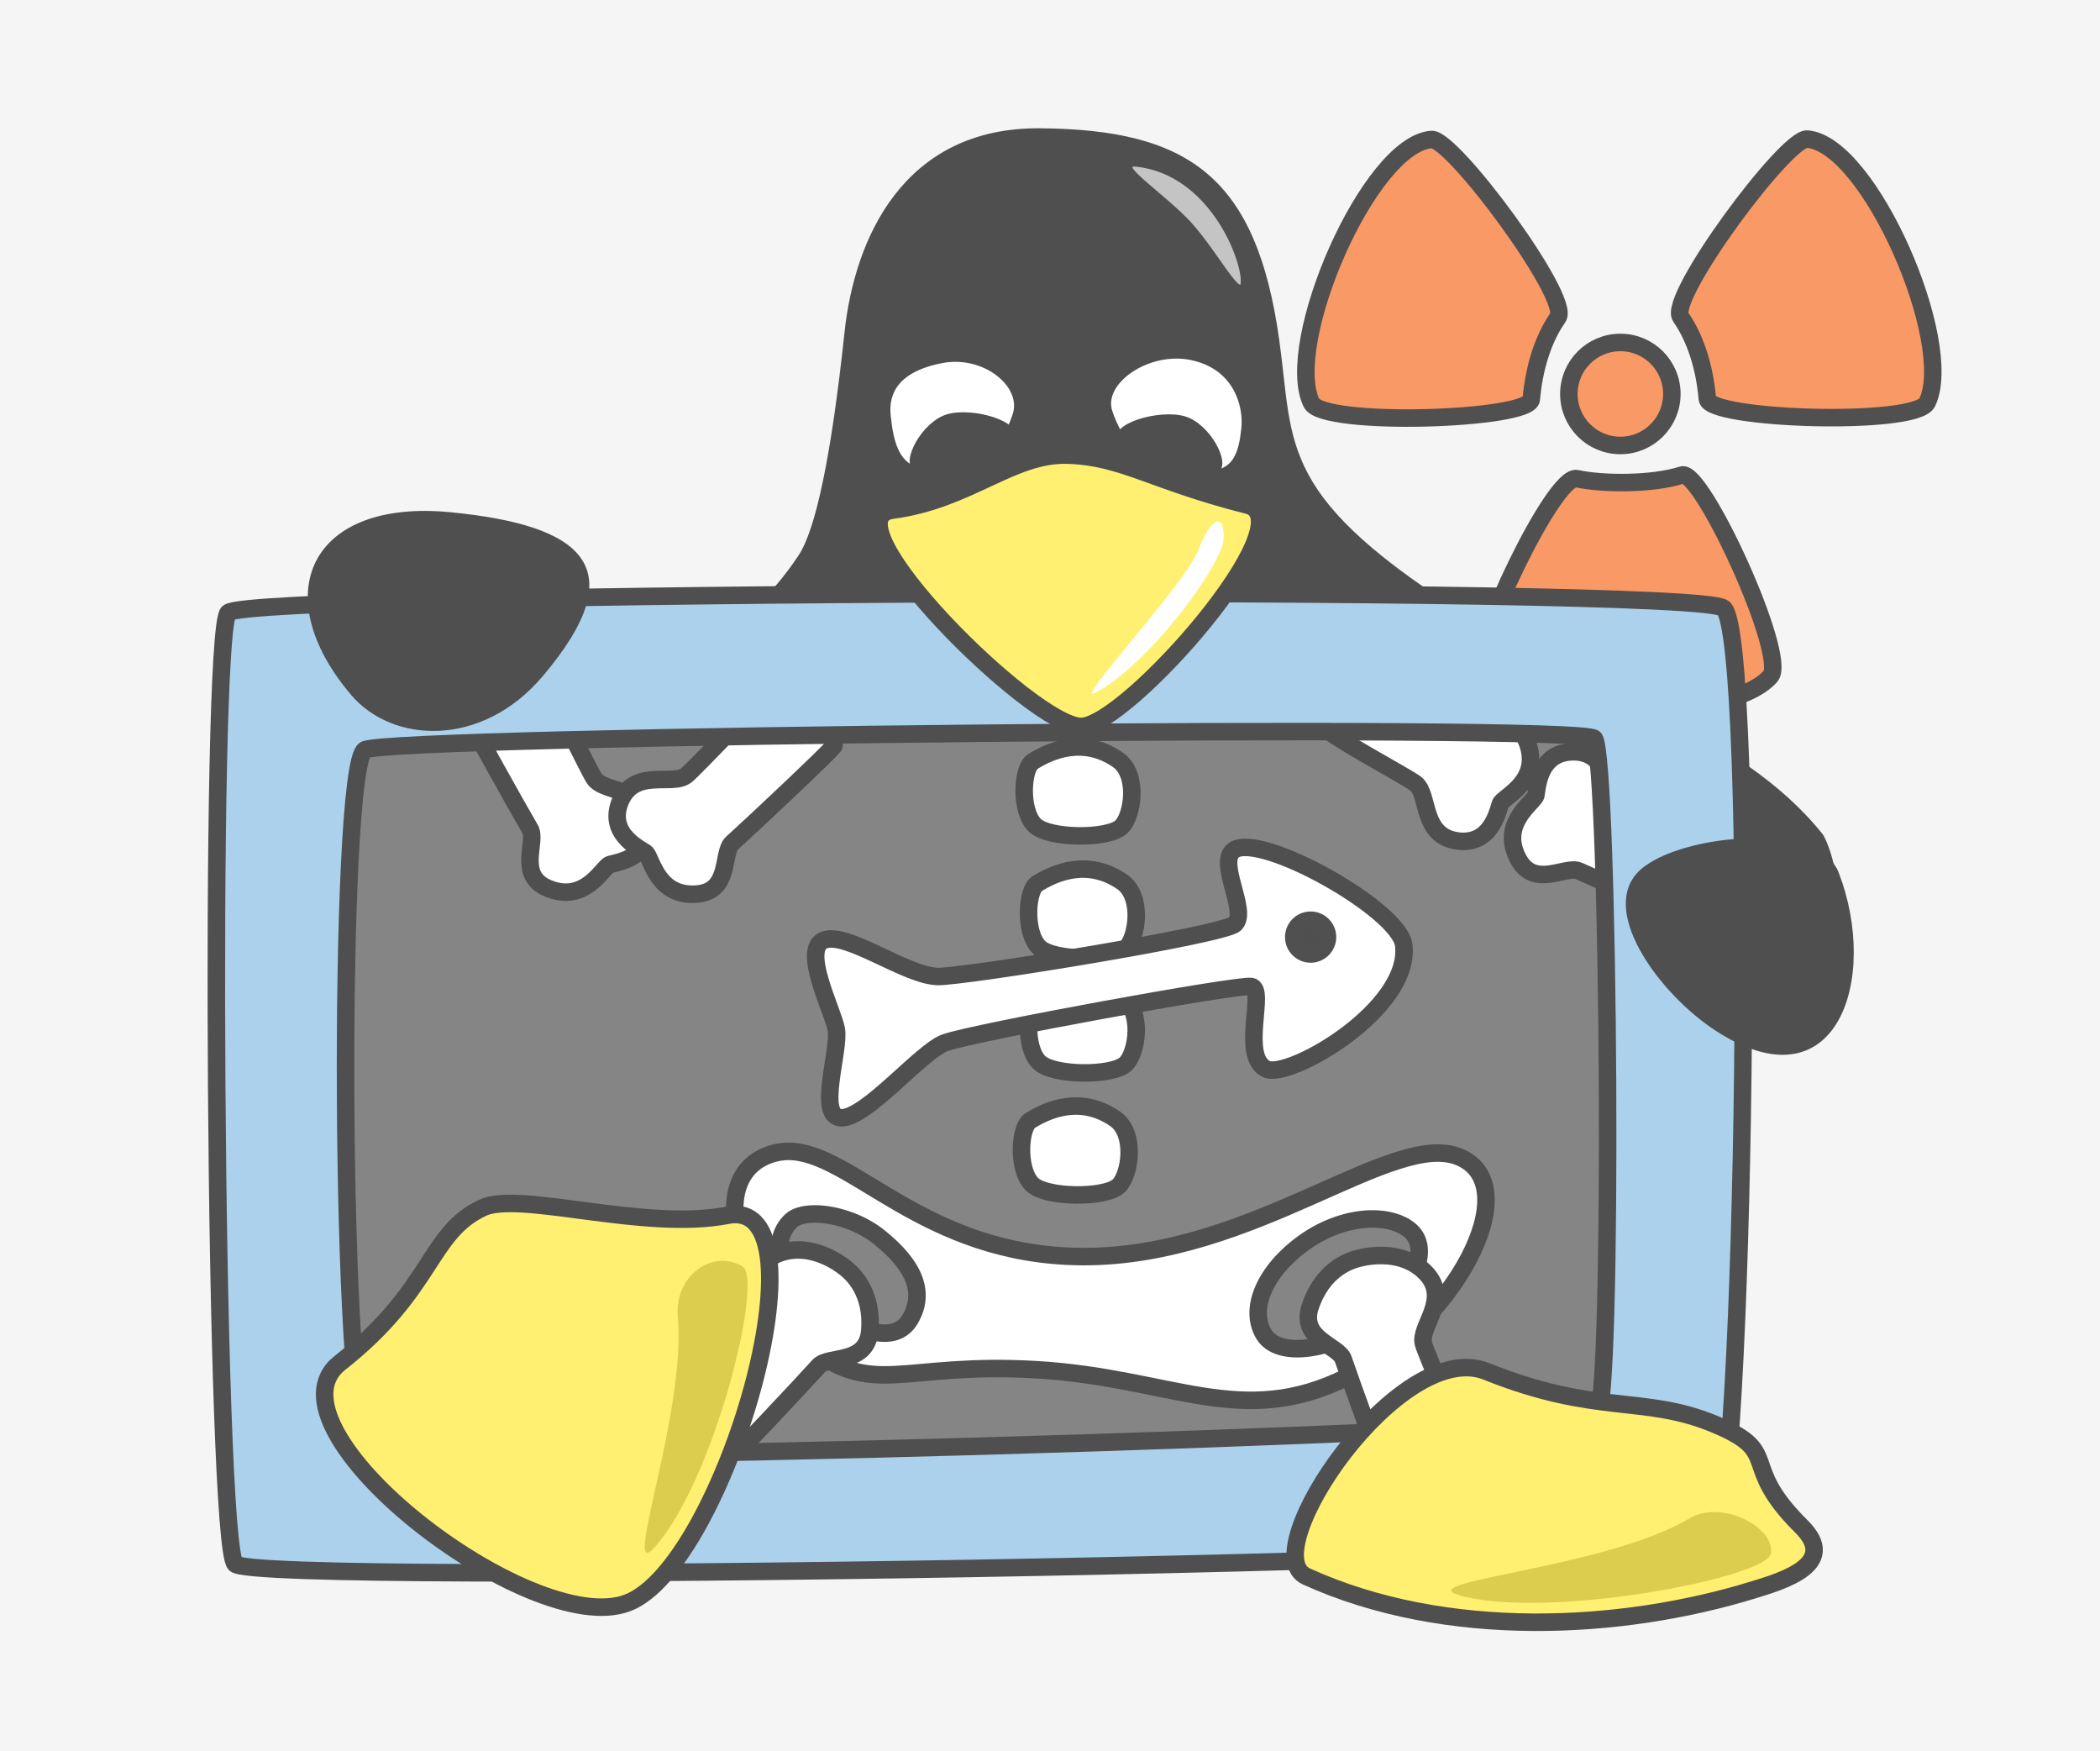
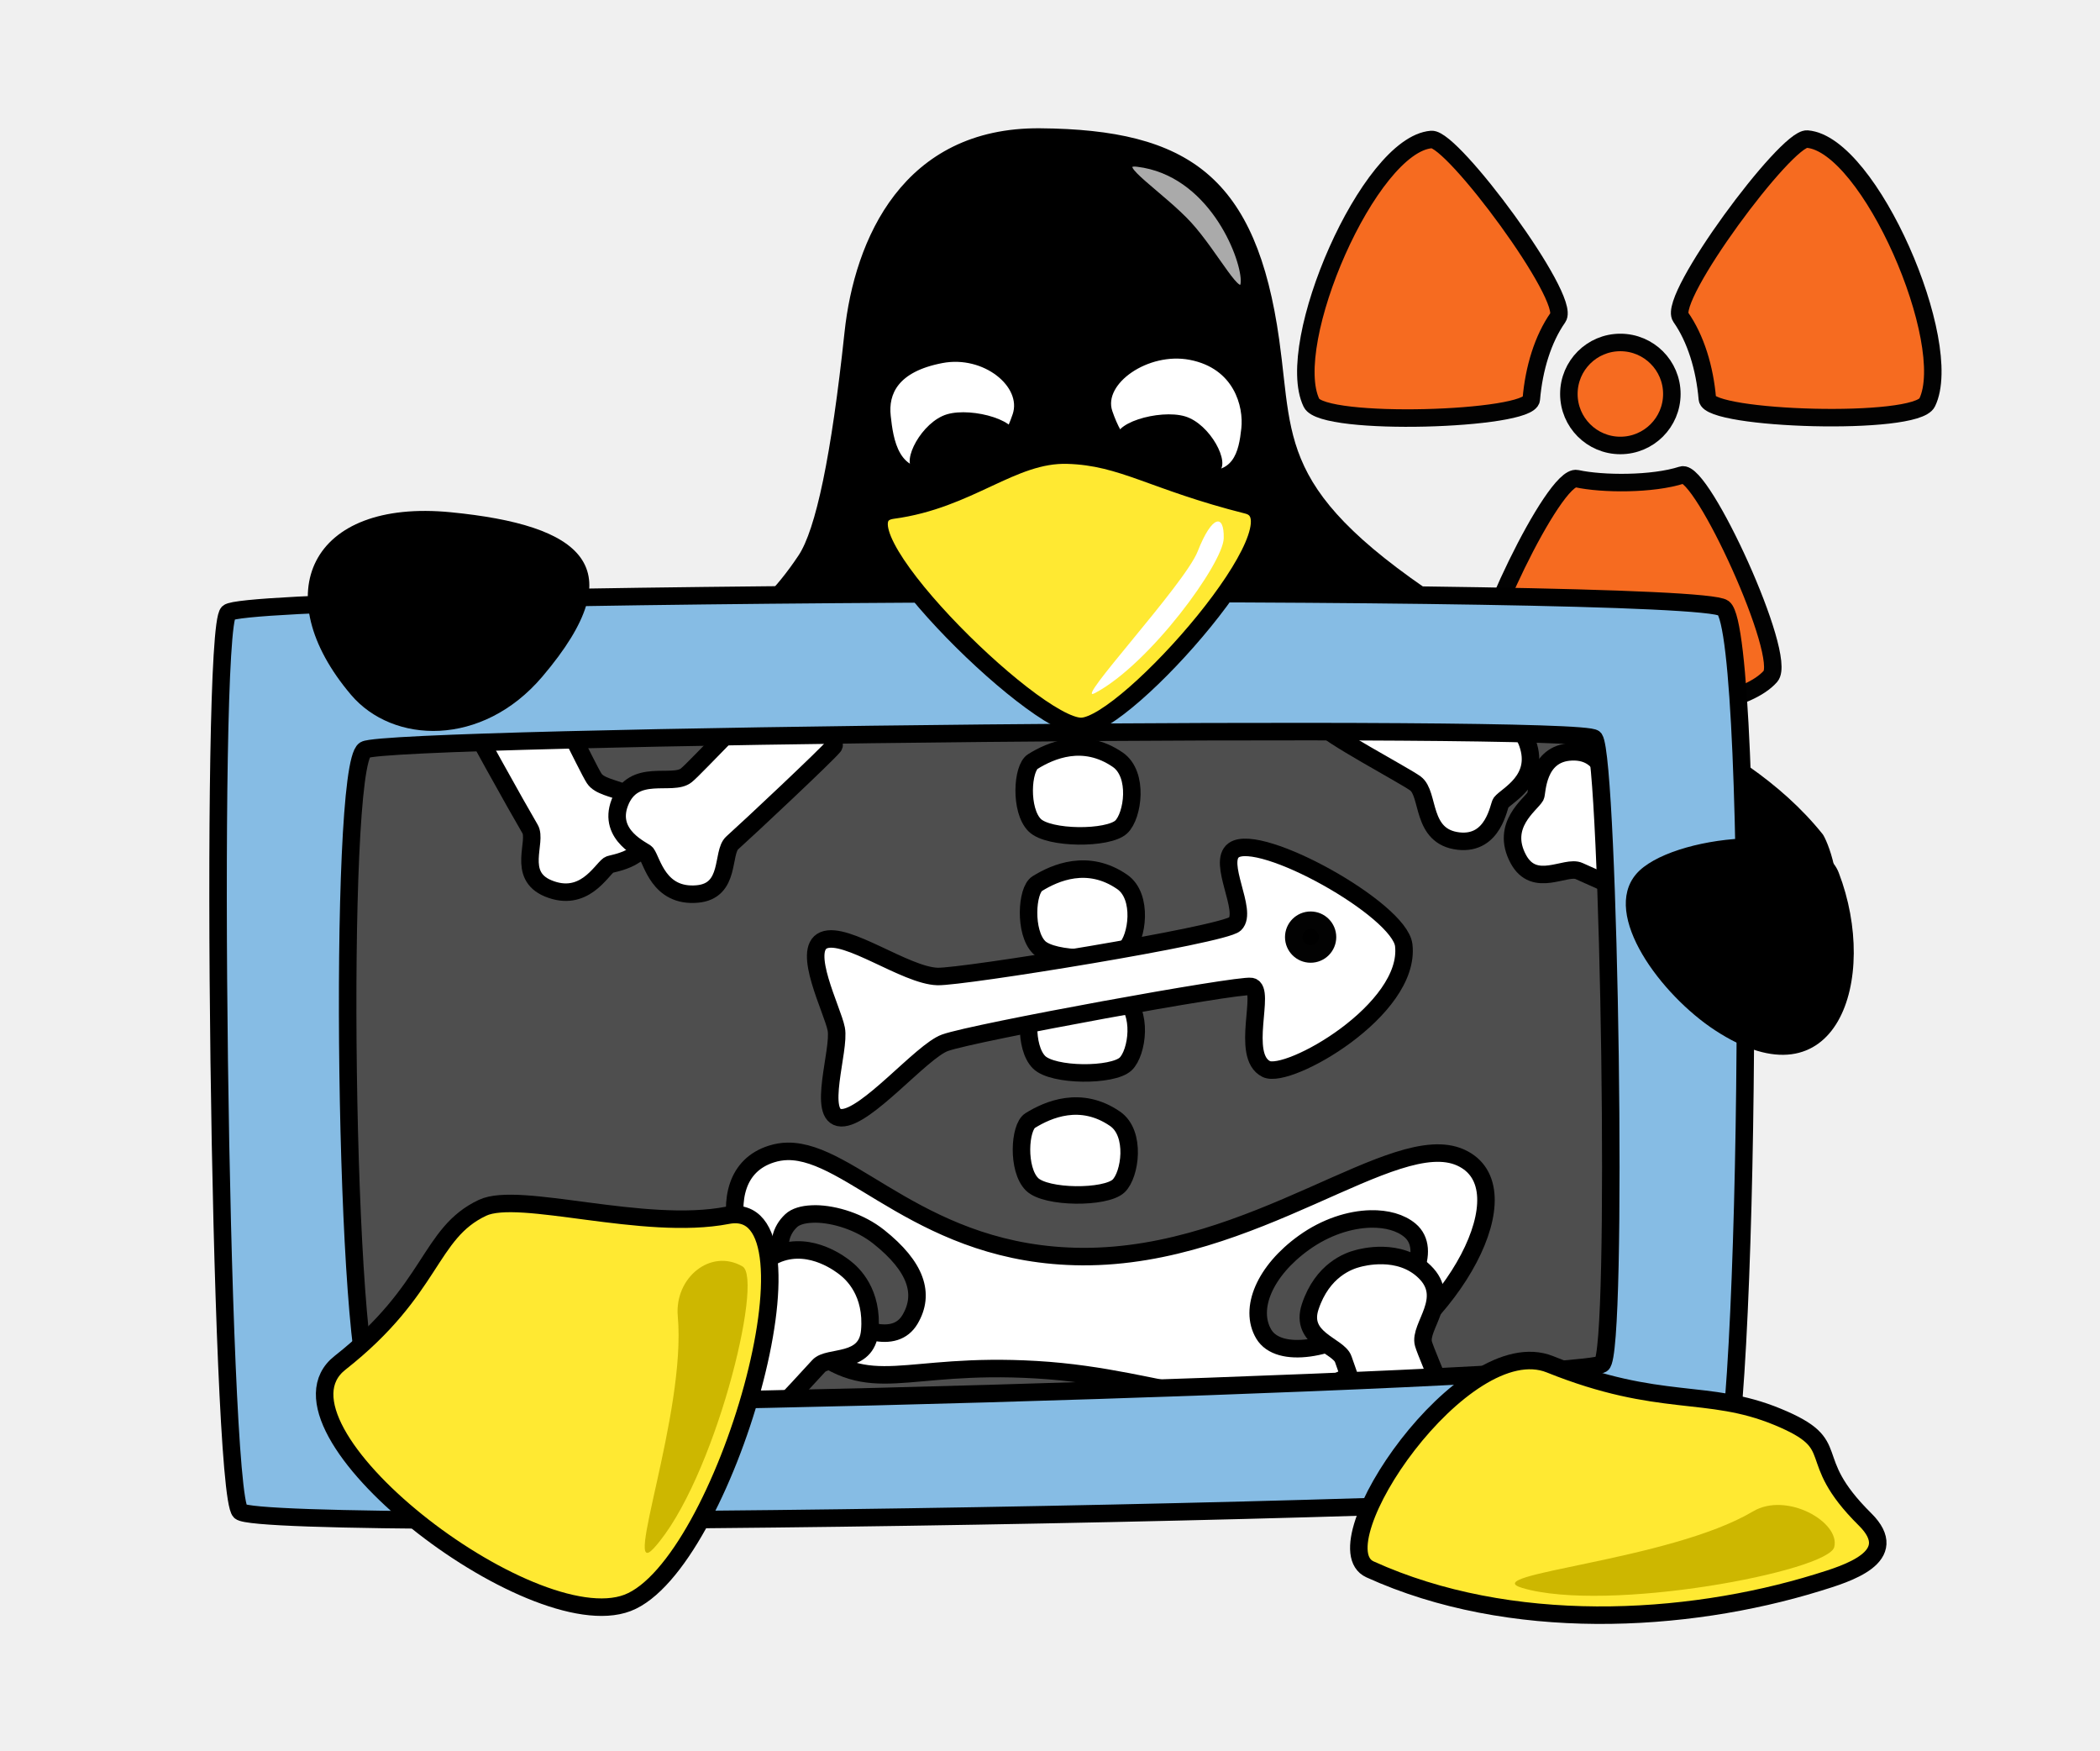
<svg xmlns="http://www.w3.org/2000/svg" width="600" height="500" id="svg2" version="1.0">
  <defs id="defs4">
    <linearGradient id="linearGradient3462">
      <stop id="stop3464" offset="0" style="stop-color:#4e4e4e;stop-opacity:1;" />
      <stop style="stop-color:#4e4e4e;stop-opacity:0.498;" offset="0.158" id="stop3468" />
      <stop id="stop3466" offset="1" style="stop-color:#4e4e4e;stop-opacity:0;" />
    </linearGradient>
  </defs>
  <g id="layer3" style="display:inline" transform="translate(-132.8571,-205.2193)">
    <path style="fill:#000000;fill-opacity:1;fill-rule:evenodd;stroke:#000000;stroke-width:1px;stroke-linecap:butt;stroke-linejoin:miter;stroke-opacity:1" d="M 653.214,443.791 C 629.259,413.967 587.341,403.569 554.286,383.076 C 496.964,347.541 502.156,333.036 497.857,302.362 C 491.372,256.081 472.323,242.704 430,242.362 C 391.251,242.055 377.466,273.698 374.643,300.219 C 370.892,335.453 366.429,356.648 361.429,364.148 C 348.085,384.164 336.25,387.541 317.143,393.076 C 298.925,398.355 260.357,375.755 322.857,402.362 C 385.357,428.969 516.25,474.684 596.429,485.219 C 676.607,495.755 655.089,446.125 653.214,443.791 z " id="path3161" />
  </g>
  <g id="layer1" style="display:inline" transform="translate(-132.8571,-205.2193)">
    <path style="fill:#f66b20;fill-opacity:1;fill-rule:evenodd;stroke:#020202;stroke-width:5;stroke-linecap:butt;stroke-linejoin:miter;stroke-miterlimit:4;stroke-dasharray:none;stroke-opacity:1;display:inline" d="M 583.375,341.944 C 576.836,340.523 553.3,390.637 556.057,395.983 C 564.259,411.879 626.29,412.483 638.706,398.407 C 643.712,392.731 619.076,339.078 613.416,340.912 C 605,343.639 590.681,343.532 583.375,341.944 z " id="path3514" />
-     <rect style="opacity:1;fill:#4e4e4e;fill-opacity:1;fill-rule:nonzero;stroke:none;stroke-width:20;stroke-linecap:butt;stroke-linejoin:miter;stroke-miterlimit:10.35;stroke-dasharray:none;stroke-opacity:1" id="rect2182" width="412.158" height="251.443" x="206.464" y="390.883" />
-     <rect style="opacity:1;fill:none;fill-opacity:1;fill-rule:nonzero;stroke:#000000;stroke-width:3;stroke-linecap:butt;stroke-linejoin:miter;stroke-miterlimit:4;stroke-dasharray:none;stroke-opacity:1" id="rect3180" width="425" height="264.643" x="200" y="385.576" />
+     <rect style="opacity:1;fill:#4e4e4e;fill-opacity:1;fill-rule:nonzero;stroke:none;stroke-width:20;stroke-linecap:butt;stroke-linejoin:miter;stroke-miterlimit:10.35;stroke-dasharray:none;stroke-opacity:1" id="rect2182" width="412.158" height="232.515" x="206.464" y="390.883" />
    <path style="fill:#ffffff;fill-opacity:1;fill-rule:evenodd;stroke:#000000;stroke-width:5;stroke-linecap:butt;stroke-linejoin:miter;stroke-miterlimit:4;stroke-dasharray:none;stroke-opacity:1" d="M 357.862,534.094 C 356.306,534.115 354.744,534.382 353.205,534.875 C 333.507,541.188 344.39,574.001 363.33,589.406 C 382.271,604.811 390.348,594.196 428.987,596.469 C 467.625,598.742 487.557,613.652 517.862,598.5 C 548.166,583.348 569.146,544.461 550.205,535.875 C 531.265,527.289 491.357,564.409 442.112,564.156 C 396.714,563.923 376.22,533.844 357.862,534.094 z M 365.862,551.969 C 371.36,552.026 378.572,554.241 383.924,558.5 C 394.686,567.063 397.147,574.862 392.862,582.094 C 388.576,589.326 377.929,585.817 366.768,577.781 C 355.607,569.746 352.774,559.606 358.924,553.875 C 360.152,552.731 362.251,552.111 364.799,552 C 365.149,551.985 365.495,551.965 365.862,551.969 z M 524.455,553.406 C 529.057,553.303 533.049,554.43 535.705,556.656 C 542.148,562.057 536.147,574.683 524.987,582.719 C 513.826,590.754 498.21,593.513 493.924,586.281 C 489.638,579.049 494.201,568.254 505.362,560.219 C 511.64,555.699 518.539,553.539 524.455,553.406 z " id="path3376" />
    <path style="fill:#ffffff;fill-opacity:1;fill-rule:evenodd;stroke:#000000;stroke-width:5;stroke-linecap:butt;stroke-linejoin:miter;stroke-miterlimit:4;stroke-dasharray:none;stroke-opacity:1" d="M 427.97,422.733 C 424.895,424.639 424.239,436.668 428.475,440.915 C 432.448,444.897 449.518,444.937 453.224,441.42 C 456.551,438.264 458.275,426.394 452.214,422.227 C 442.402,415.482 433.034,419.594 427.97,422.733 z " id="path3378" />
    <path style="fill:#ffffff;fill-opacity:1;fill-rule:evenodd;stroke:#000000;stroke-width:5;stroke-linecap:butt;stroke-linejoin:miter;stroke-miterlimit:4;stroke-dasharray:none;stroke-opacity:1;display:inline" d="M 429.22,457.617 C 426.145,459.523 425.489,471.553 429.725,475.799 C 433.698,479.781 450.768,479.821 454.474,476.304 C 457.801,473.148 459.525,461.278 453.464,457.111 C 443.652,450.366 434.284,454.478 429.22,457.617 z " id="path3384" />
    <path style="fill:#ffffff;fill-opacity:1;fill-rule:evenodd;stroke:#000000;stroke-width:5;stroke-linecap:butt;stroke-linejoin:miter;stroke-miterlimit:4;stroke-dasharray:none;stroke-opacity:1;display:inline" d="M 429.22,490.447 C 426.145,492.353 425.489,504.382 429.725,508.629 C 433.698,512.611 450.768,512.651 454.474,509.134 C 457.801,505.978 459.525,494.108 453.464,489.941 C 443.652,483.196 434.284,487.308 429.22,490.447 z " id="path3386" />
    <path style="fill:#ffffff;fill-opacity:1;fill-rule:evenodd;stroke:#000000;stroke-width:5;stroke-linecap:butt;stroke-linejoin:miter;stroke-miterlimit:4;stroke-dasharray:none;stroke-opacity:1;display:inline" d="M 427.2,525.297 C 424.125,527.203 423.468,539.233 427.705,543.48 C 431.678,547.461 448.748,547.501 452.454,543.985 C 455.78,540.828 457.505,528.959 451.444,524.792 C 441.631,518.046 432.264,522.158 427.2,525.297 z " id="path3388" />
    <path style="fill:#ffffff;fill-opacity:1;fill-rule:evenodd;stroke:#000000;stroke-width:5;stroke-linecap:butt;stroke-linejoin:miter;stroke-miterlimit:4;stroke-dasharray:none;stroke-opacity:1;display:inline" d="M 287.101,399.349 C 290.064,401.608 300.498,424.32 302.64,427.581 C 305.453,431.864 317.766,429.88 318.408,440.793 C 319.002,450.905 307.669,451.686 306.812,452.282 C 304.547,453.856 299.664,463.21 289.449,458.97 C 280.412,455.22 286.426,445.601 284.297,442.003 C 281.042,436.5 266.03,409.656 265.023,406.946 C 263.977,404.133 284.186,397.127 287.101,399.349 z " id="path3400" />
    <path style="fill:#ffffff;fill-opacity:1;fill-rule:evenodd;stroke:#000000;stroke-width:5;stroke-linecap:butt;stroke-linejoin:miter;stroke-miterlimit:4;stroke-dasharray:none;stroke-opacity:1;display:inline" d="M 352.303,404.464 C 348.796,405.722 331.985,424.217 328.957,426.678 C 324.98,429.911 313.843,424.298 309.933,434.505 C 306.31,443.964 316.876,448.135 317.513,448.962 C 319.196,451.148 321.023,461.54 332.042,460.586 C 341.79,459.743 338.965,448.756 342.082,445.97 C 346.848,441.709 369.272,420.658 371.052,418.379 C 372.899,416.015 355.753,403.227 352.303,404.464 z " id="path3394" />
    <path style="fill:#ffffff;fill-opacity:1;fill-rule:evenodd;stroke:#000000;stroke-width:5;stroke-linecap:butt;stroke-linejoin:miter;stroke-miterlimit:4;stroke-dasharray:none;stroke-opacity:1;display:inline" d="M 626.211,447.03 C 623.671,444.305 600.039,436.166 596.582,434.356 C 592.042,431.98 592.8,419.532 581.878,419.971 C 571.757,420.378 572.099,431.733 571.59,432.645 C 570.247,435.054 561.422,440.837 566.65,450.584 C 571.275,459.206 580.252,452.271 584.044,454.034 C 589.841,456.73 618.037,469.016 620.833,469.751 C 623.735,470.513 628.71,449.711 626.211,447.03 z " id="path3404" />
    <path style="fill:#ffffff;fill-opacity:1;fill-rule:evenodd;stroke:#000000;stroke-width:5;stroke-linecap:butt;stroke-linejoin:miter;stroke-miterlimit:4;stroke-dasharray:none;stroke-opacity:1;display:inline" d="M 509.909,411.948 C 512.003,415.03 534.113,426.685 537.253,429.002 C 541.376,432.044 538.725,444.23 549.586,445.465 C 559.65,446.61 561.048,435.336 561.69,434.513 C 563.385,432.337 572.991,427.971 569.314,417.54 C 566.061,408.312 556.129,413.794 552.652,411.472 C 547.335,407.921 521.348,391.47 518.697,390.316 C 515.945,389.119 507.849,408.917 509.909,411.948 z " id="path3406" />
    <path style="fill:#ffffff;fill-opacity:1;fill-rule:evenodd;stroke:#000000;stroke-width:5;stroke-linecap:butt;stroke-linejoin:miter;stroke-miterlimit:4;stroke-dasharray:none;stroke-opacity:1;display:inline" d="M 550.744,619.283 C 550.975,615.565 540.628,592.814 539.563,589.06 C 538.165,584.129 547.722,576.117 539.891,568.491 C 532.633,561.425 521.848,564.44 520.836,564.698 C 518.163,565.381 510.674,567.996 507.196,578.495 C 504.119,587.783 515.327,589.529 516.656,593.494 C 518.686,599.556 529.163,628.473 530.553,631.008 C 531.996,633.639 550.517,622.942 550.744,619.283 z " id="path3408" />
    <path style="fill:#ffffff;fill-opacity:1;fill-rule:evenodd;stroke:#000000;stroke-width:5;stroke-linecap:butt;stroke-linejoin:miter;stroke-miterlimit:4;stroke-dasharray:none;stroke-opacity:1;display:inline" d="M 325.235,605.655 C 326.492,602.147 344.987,585.337 347.449,582.308 C 350.681,578.332 345.068,567.195 355.276,563.285 C 364.735,559.661 373.451,566.692 374.278,567.33 C 376.464,569.013 382.31,574.375 381.357,585.394 C 380.513,595.142 369.527,592.316 366.74,595.434 C 362.479,600.2 341.429,622.624 339.15,624.404 C 336.785,626.25 323.998,609.105 325.235,605.655 z " id="path3428" />
    <path style="fill:#ffffff;fill-opacity:1;fill-rule:evenodd;stroke:#000000;stroke-width:5;stroke-linecap:butt;stroke-linejoin:miter;stroke-miterlimit:4;stroke-dasharray:none;stroke-opacity:1" d="M 368.214,473.791 C 374.643,471.112 391.562,483.873 400.714,484.148 C 407.82,484.361 482.391,472.311 485.714,469.148 C 489.534,465.512 480.523,451.521 485.357,448.076 C 492.804,442.771 532.762,465.02 533.929,475.219 C 536.039,493.678 500.88,513.66 494.643,510.576 C 487.094,506.844 494.679,487.781 490.357,487.005 C 486.6,486.331 411.259,500.066 402.857,503.076 C 396.168,505.473 380.357,524.684 373.214,524.505 C 366.071,524.326 372.939,505.062 371.786,499.148 C 370.724,493.703 361.786,476.469 368.214,473.791 z " id="path3440" />
    <path style="opacity:1;fill:#000000;fill-opacity:1;fill-rule:nonzero;stroke:#020202;stroke-width:5;stroke-linecap:round;stroke-linejoin:miter;stroke-miterlimit:4;stroke-dasharray:none;stroke-opacity:1" id="path3442" d="M 465 442.898 A 4.821 4.821 0 1 1  455.357,442.898 A 4.821 4.821 0 1 1  465 442.898 z" transform="translate(47.14286,30)" />
-     <path style="fill:#86bce4;fill-opacity:1;fill-rule:evenodd;stroke:#000000;stroke-width:5;stroke-linecap:butt;stroke-linejoin:miter;stroke-miterlimit:4;stroke-dasharray:none;stroke-opacity:1" d="M 625.281,378.917 C 616.803,372.289 204.863,374.113 198.089,380.214 C 192.52,385.232 194.169,646.185 200.049,651.96 C 206.604,658.397 613.523,651.339 622.639,644.685 C 631.315,638.351 634.83,386.382 625.281,378.917 z M 588.389,416.176 C 592.644,422.342 593.913,607.075 589.103,609.855 C 581.235,614.401 245.681,624.648 238.308,619.375 C 229.961,613.405 229.19,424.275 237.094,419.411 C 243.683,415.356 585.409,411.859 588.389,416.176 z " id="path3449" />
+     <path style="fill:#86bce4;fill-opacity:1;fill-rule:evenodd;stroke:#000000;stroke-width:5;stroke-linecap:butt;stroke-linejoin:miter;stroke-miterlimit:4;stroke-dasharray:none;stroke-opacity:1" d="M 625.281,378.917 C 616.803,372.289 204.863,374.113 198.089,380.214 C 192.52,385.232 195.597,631.185 201.478,636.96 C 208.032,643.397 614.952,636.339 624.067,629.685 C 632.743,623.351 634.83,386.382 625.281,378.917 z M 588.389,416.176 C 592.644,422.342 595.341,592.075 590.531,594.855 C 582.664,599.401 247.109,609.648 239.737,604.375 C 231.389,598.405 229.19,424.275 237.094,419.411 C 243.683,415.356 585.409,411.859 588.389,416.176 z " id="path3449" />
    <path style="fill:#aaaaaa;fill-opacity:1;fill-rule:evenodd;stroke:#000000;stroke-width:1px;stroke-linecap:butt;stroke-linejoin:miter;stroke-opacity:1" d="M 457.857,252.362 C 478.393,254.862 487.679,278.076 487.857,285.219 C 488.036,292.362 480.357,277.362 472.857,269.148 C 465.357,260.934 450.512,251.468 457.857,252.362 z " id="path3480" />
    <path style="opacity:1;fill:#f66b20;fill-opacity:1;fill-rule:nonzero;stroke:#020202;stroke-width:1.639;stroke-linecap:round;stroke-linejoin:miter;stroke-miterlimit:4;stroke-dasharray:none;stroke-opacity:1;display:inline" id="path3503" d="M 465 442.898 A 4.821 4.821 0 1 1  455.357,442.898 A 4.821 4.821 0 1 1  465 442.898 z" transform="matrix(3.051281,0,0,3.051281,-808.3176,-1033.655)" />
  </g>
  <g id="layer2" style="display:inline" transform="translate(-132.8571,-205.2193)">
    <path style="fill:#ffe932;fill-opacity:1;fill-rule:evenodd;stroke:#000000;stroke-width:5;stroke-linecap:butt;stroke-linejoin:miter;stroke-miterlimit:4;stroke-dasharray:none;stroke-opacity:1" d="M 387.857,350.934 C 368.475,353.522 428.041,412.861 441.786,412.719 C 454.826,412.591 506.465,353.83 489.286,349.505 C 462.083,342.656 453.747,335.689 437.857,335.219 C 421.967,334.75 409.832,347.999 387.857,350.934 z " id="path3170" />
    <path style="fill:#ffffff;fill-opacity:1;fill-rule:evenodd;stroke:#000000;stroke-width:1px;stroke-linecap:butt;stroke-linejoin:miter;stroke-opacity:1" d="M 450.173,322.745 C 456.074,340.248 468.036,338.076 473.929,339.505 C 485.923,342.413 487.301,334.087 488.016,327.658 C 488.73,321.229 485.893,310.01 472.857,307.51 C 460.736,305.185 447.399,314.515 450.173,322.745 z " id="path3172" />
    <path style="fill:#000000;fill-opacity:1;fill-rule:evenodd;stroke:none;stroke-width:1px;stroke-linecap:butt;stroke-linejoin:miter;stroke-opacity:1" d="M 452.143,331.291 C 449.497,326.172 464.196,322.005 471.429,324.148 C 478.661,326.291 484.554,337.63 481.071,339.862 C 477.589,342.094 456.25,339.237 452.143,331.291 z " id="path3174" />
    <path style="fill:#ffffff;fill-opacity:1;fill-rule:evenodd;stroke:#000000;stroke-width:1px;stroke-linecap:butt;stroke-linejoin:miter;stroke-opacity:1;display:inline" d="M 422.672,323.67 C 416.771,341.173 406.83,337.486 400.937,338.915 C 388.942,341.823 387.564,330.466 386.85,324.037 C 386.136,317.609 388.973,310.935 402.008,308.435 C 414.13,306.11 425.446,315.44 422.672,323.67 z " id="path3176" />
    <path style="fill:#000000;fill-opacity:1;fill-rule:evenodd;stroke:none;stroke-width:1px;stroke-linecap:butt;stroke-linejoin:miter;stroke-opacity:1;display:inline" d="M 422.723,330.7 C 425.277,325.536 410.669,321.415 403.437,323.558 C 396.205,325.7 390.312,337.04 393.794,339.272 C 397.276,341.504 418.616,339.004 422.723,330.7 z " id="path3178" />
-     <path style="fill:#ffe932;fill-opacity:1;fill-rule:evenodd;stroke:#000000;stroke-width:5;stroke-linecap:butt;stroke-linejoin:miter;stroke-miterlimit:4;stroke-dasharray:none;stroke-opacity:1;display:inline" d="M 506.103,655.515 C 491.04,648.669 532.817,587.011 557.532,596.944 C 589.045,609.609 602.425,603.645 622.532,611.944 C 642.605,620.229 629.175,623.063 647.532,641.229 C 658.371,651.957 642.371,656.725 633.943,659.32 C 596.121,670.965 546.087,673.688 506.103,655.515 z " id="path3168" />
+     <path style="fill:#ffe932;fill-opacity:1;fill-rule:evenodd;stroke:#000000;stroke-width:5;stroke-linecap:butt;stroke-linejoin:miter;stroke-miterlimit:4;stroke-dasharray:none;stroke-opacity:1;display:inline" d="M 524.286,653.495 C 509.223,646.649 551,584.991 575.714,594.923 C 607.227,607.588 620.608,601.625 640.714,609.923 C 660.787,618.208 647.358,621.042 665.714,639.209 C 676.554,649.937 660.554,654.705 652.126,657.3 C 614.304,668.945 564.27,671.667 524.286,653.495 z " id="path3168" />
    <path style="fill:#ffe932;fill-opacity:1;fill-rule:evenodd;stroke:#000000;stroke-width:5;stroke-linecap:butt;stroke-linejoin:miter;stroke-miterlimit:4;stroke-dasharray:none;stroke-opacity:1;display:inline" d="M 312.143,663.076 C 284.464,673.612 206.378,613.088 230,594.505 C 256.786,573.434 255.213,557.543 270.714,550.219 C 281.19,545.27 316.786,557.005 340.714,552.362 C 370.219,546.637 339.821,652.541 312.143,663.076 z " id="path3165" />
    <path style="fill:#000000;fill-opacity:1;fill-rule:evenodd;stroke:none;stroke-width:5;stroke-linecap:butt;stroke-linejoin:miter;stroke-miterlimit:4;stroke-dasharray:none;stroke-opacity:1;display:inline" d="M 233.153,403.689 C 245.076,417.742 270.591,418.77 287.821,398.48 C 314.626,366.916 298.898,355.215 261.724,351.546 C 221.395,347.567 208.881,375.081 233.153,403.689 z " id="path3156" />
    <path style="fill:#000000;fill-opacity:1;fill-rule:evenodd;stroke:none;stroke-width:5;stroke-linecap:butt;stroke-linejoin:miter;stroke-miterlimit:4;stroke-dasharray:none;stroke-opacity:1;display:inline" d="M 658.214,454.505 C 652.309,439.126 609.911,443.717 600.357,454.862 C 590.349,466.537 607.441,489.42 622.857,499.505 C 657.68,522.286 669.875,484.872 658.214,454.505 z " id="path3158" />
    <path style="fill:#ffffff;fill-opacity:1;fill-rule:evenodd;stroke:none;stroke-width:1px;stroke-linecap:butt;stroke-linejoin:miter;stroke-opacity:1;display:inline" d="M 445.675,403.205 C 461.412,394.897 482.315,366.127 482.493,358.984 C 482.672,351.841 479.126,352.324 475.069,362.681 C 471.357,372.158 439.131,406.66 445.675,403.205 z " id="path3482" />
-     <path style="fill:#cdb700;fill-opacity:1;fill-rule:evenodd;stroke:none;stroke-width:1px;stroke-linecap:butt;stroke-linejoin:miter;stroke-opacity:1;display:inline" d="M 549.597,660.825 C 574.001,668.065 637.039,656.078 638.749,649.14 C 640.513,641.979 625.114,633.269 615.552,638.951 C 591.697,653.125 536.077,656.813 549.597,660.825 z " id="path3487" />
+     <path style="fill:#cdb700;fill-opacity:1;fill-rule:evenodd;stroke:none;stroke-width:1px;stroke-linecap:butt;stroke-linejoin:miter;stroke-opacity:1;display:inline" d="M 567.78,658.804 C 592.184,666.045 655.222,654.057 656.931,647.12 C 658.696,639.958 643.297,631.249 633.734,636.931 C 609.88,651.105 554.26,654.793 567.78,658.804 z " id="path3487" />
    <path style="fill:#cdb700;fill-opacity:1;fill-rule:evenodd;stroke:none;stroke-width:1px;stroke-linecap:butt;stroke-linejoin:miter;stroke-opacity:1;display:inline" d="M 319.759,647.342 C 336.83,628.459 351.179,570.554 345,566.966 C 335.958,561.715 325.518,570.151 326.512,581.229 C 328.992,608.866 310.301,657.803 319.759,647.342 z " id="path3489" />
    <path style="fill:#f66b20;fill-opacity:1;fill-rule:evenodd;stroke:#020202;stroke-width:5;stroke-linecap:butt;stroke-linejoin:miter;stroke-miterlimit:4;stroke-dasharray:none;stroke-opacity:1" d="M 613.063,295.81 C 609.217,290.334 643.197,244.477 649.194,244.946 C 667.027,246.341 691.638,303.284 683.478,320.187 C 680.187,327.003 621.179,325.1 620.675,319.172 C 619.925,310.356 617.359,301.929 613.063,295.81 z " id="path3501" />
    <path style="fill:#f66b20;fill-opacity:1;fill-rule:evenodd;stroke:#020202;stroke-width:5;stroke-linecap:butt;stroke-linejoin:miter;stroke-miterlimit:4;stroke-dasharray:none;stroke-opacity:1;display:inline" d="M 577.979,295.926 C 581.825,290.449 547.845,244.592 541.848,245.061 C 524.015,246.457 499.404,303.4 507.564,320.303 C 510.855,327.118 569.863,325.216 570.367,319.287 C 571.117,310.472 573.683,302.044 577.979,295.926 z " id="path3512" />
  </g>
-   <g id="layer4" style="display:inline" transform="translate(-132.8571,-205.2193)">
+   <g id="layer4" style="display:none" transform="translate(-132.8571,-205.2193)">
    <rect style="opacity:1;fill:#ffffff;fill-opacity:0.312;fill-rule:nonzero;stroke:none;stroke-width:5;stroke-linecap:round;stroke-linejoin:miter;stroke-miterlimit:4;stroke-dasharray:none;stroke-opacity:1;display:inline" id="rect3491" width="599.999" height="501.429" x="132.857" y="205.219" />
  </g>
</svg>
